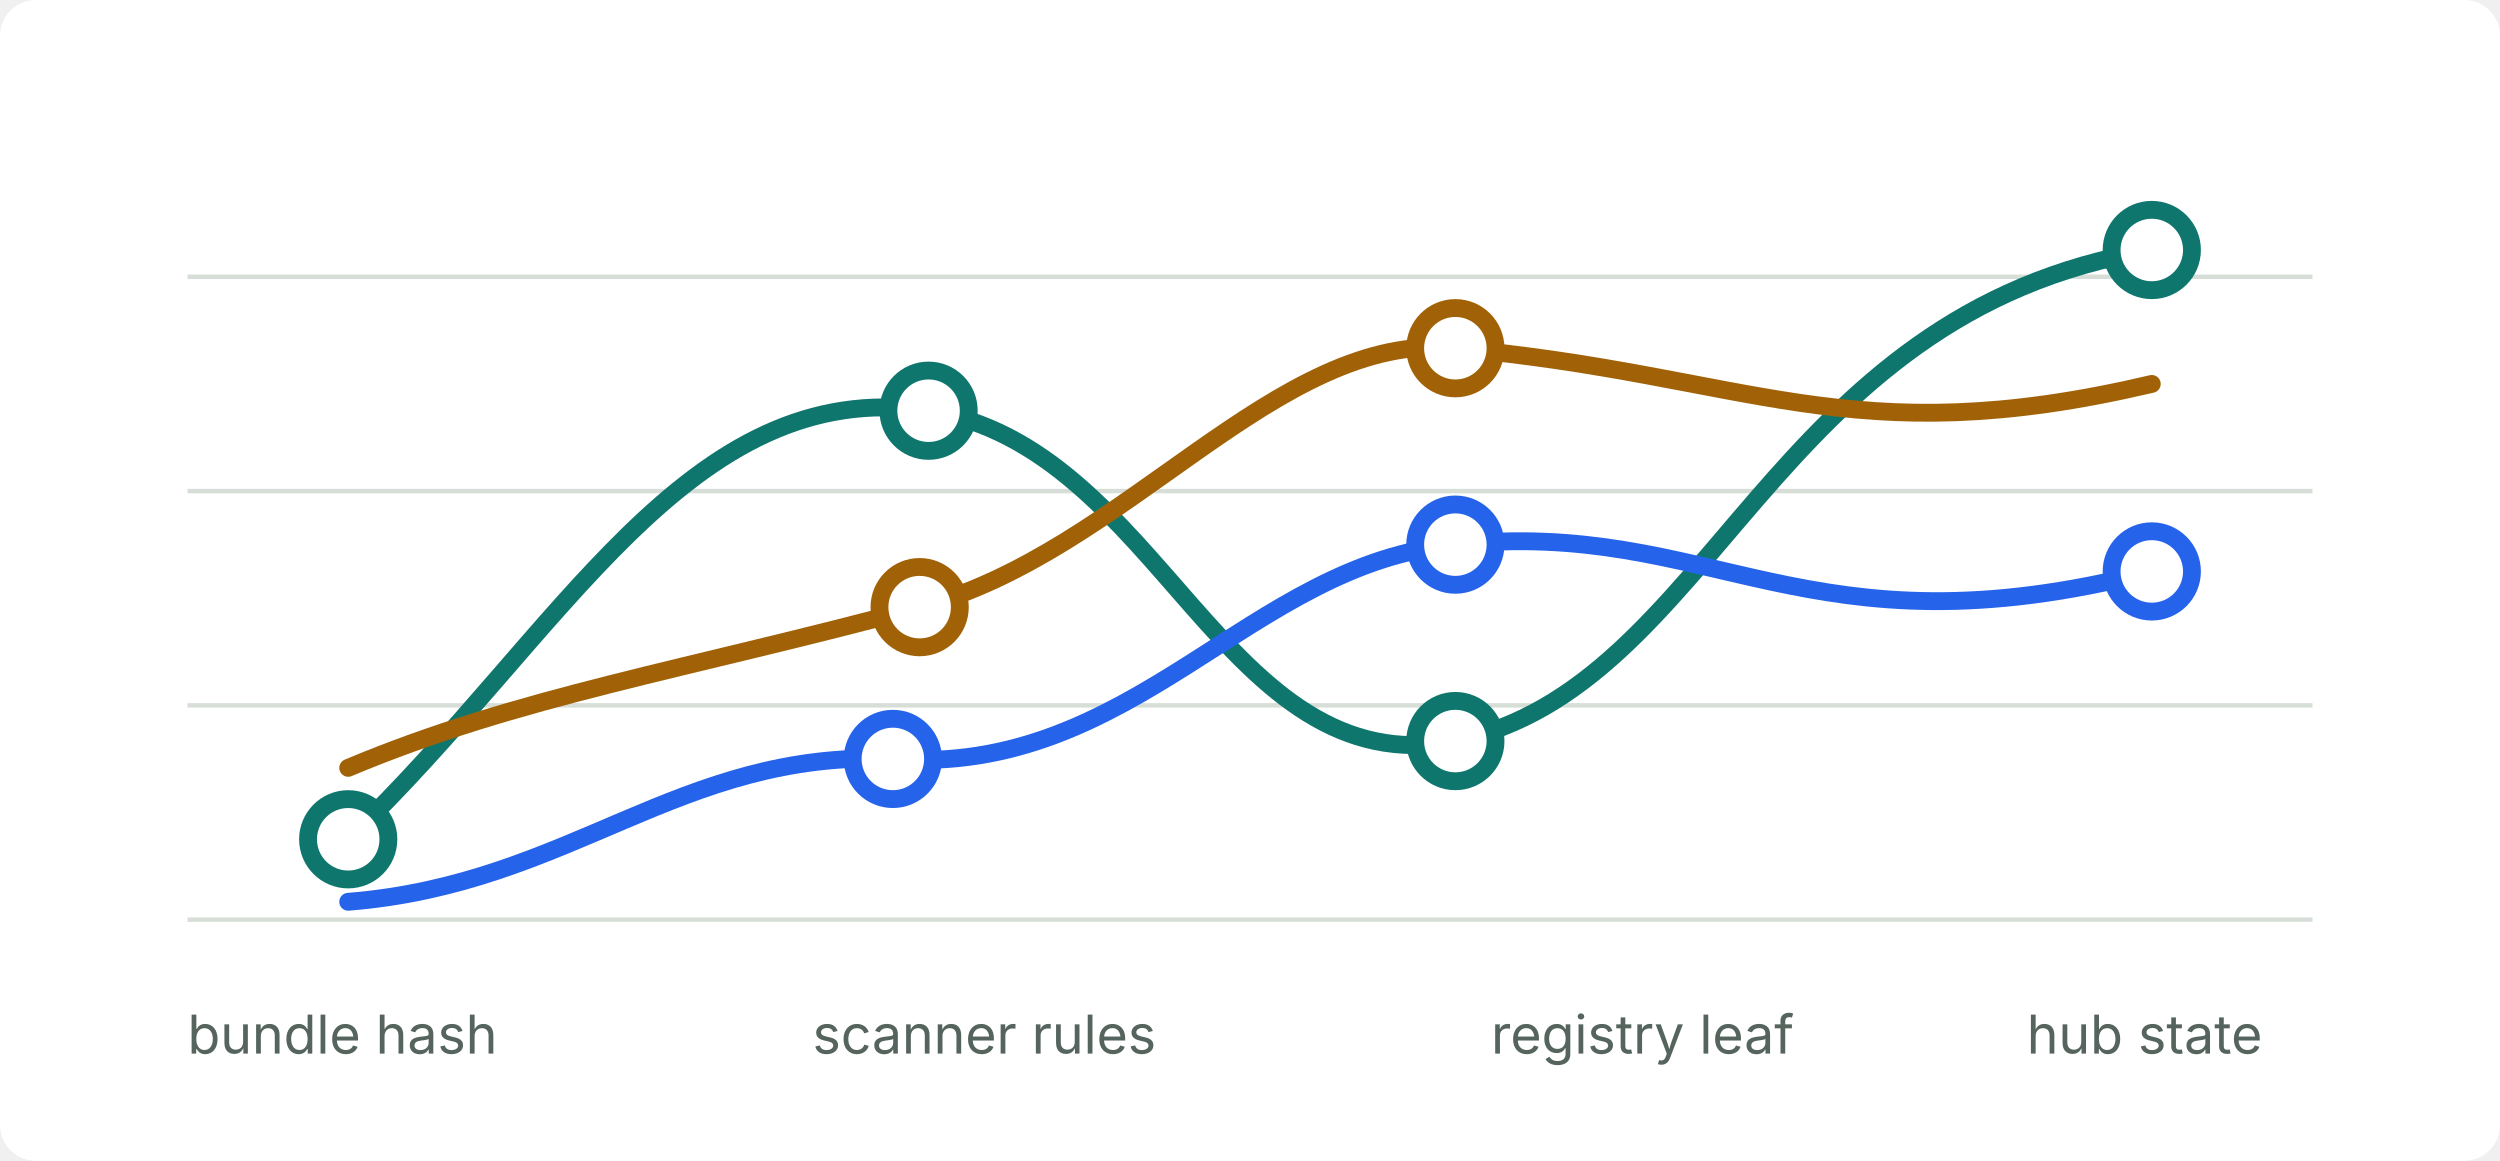
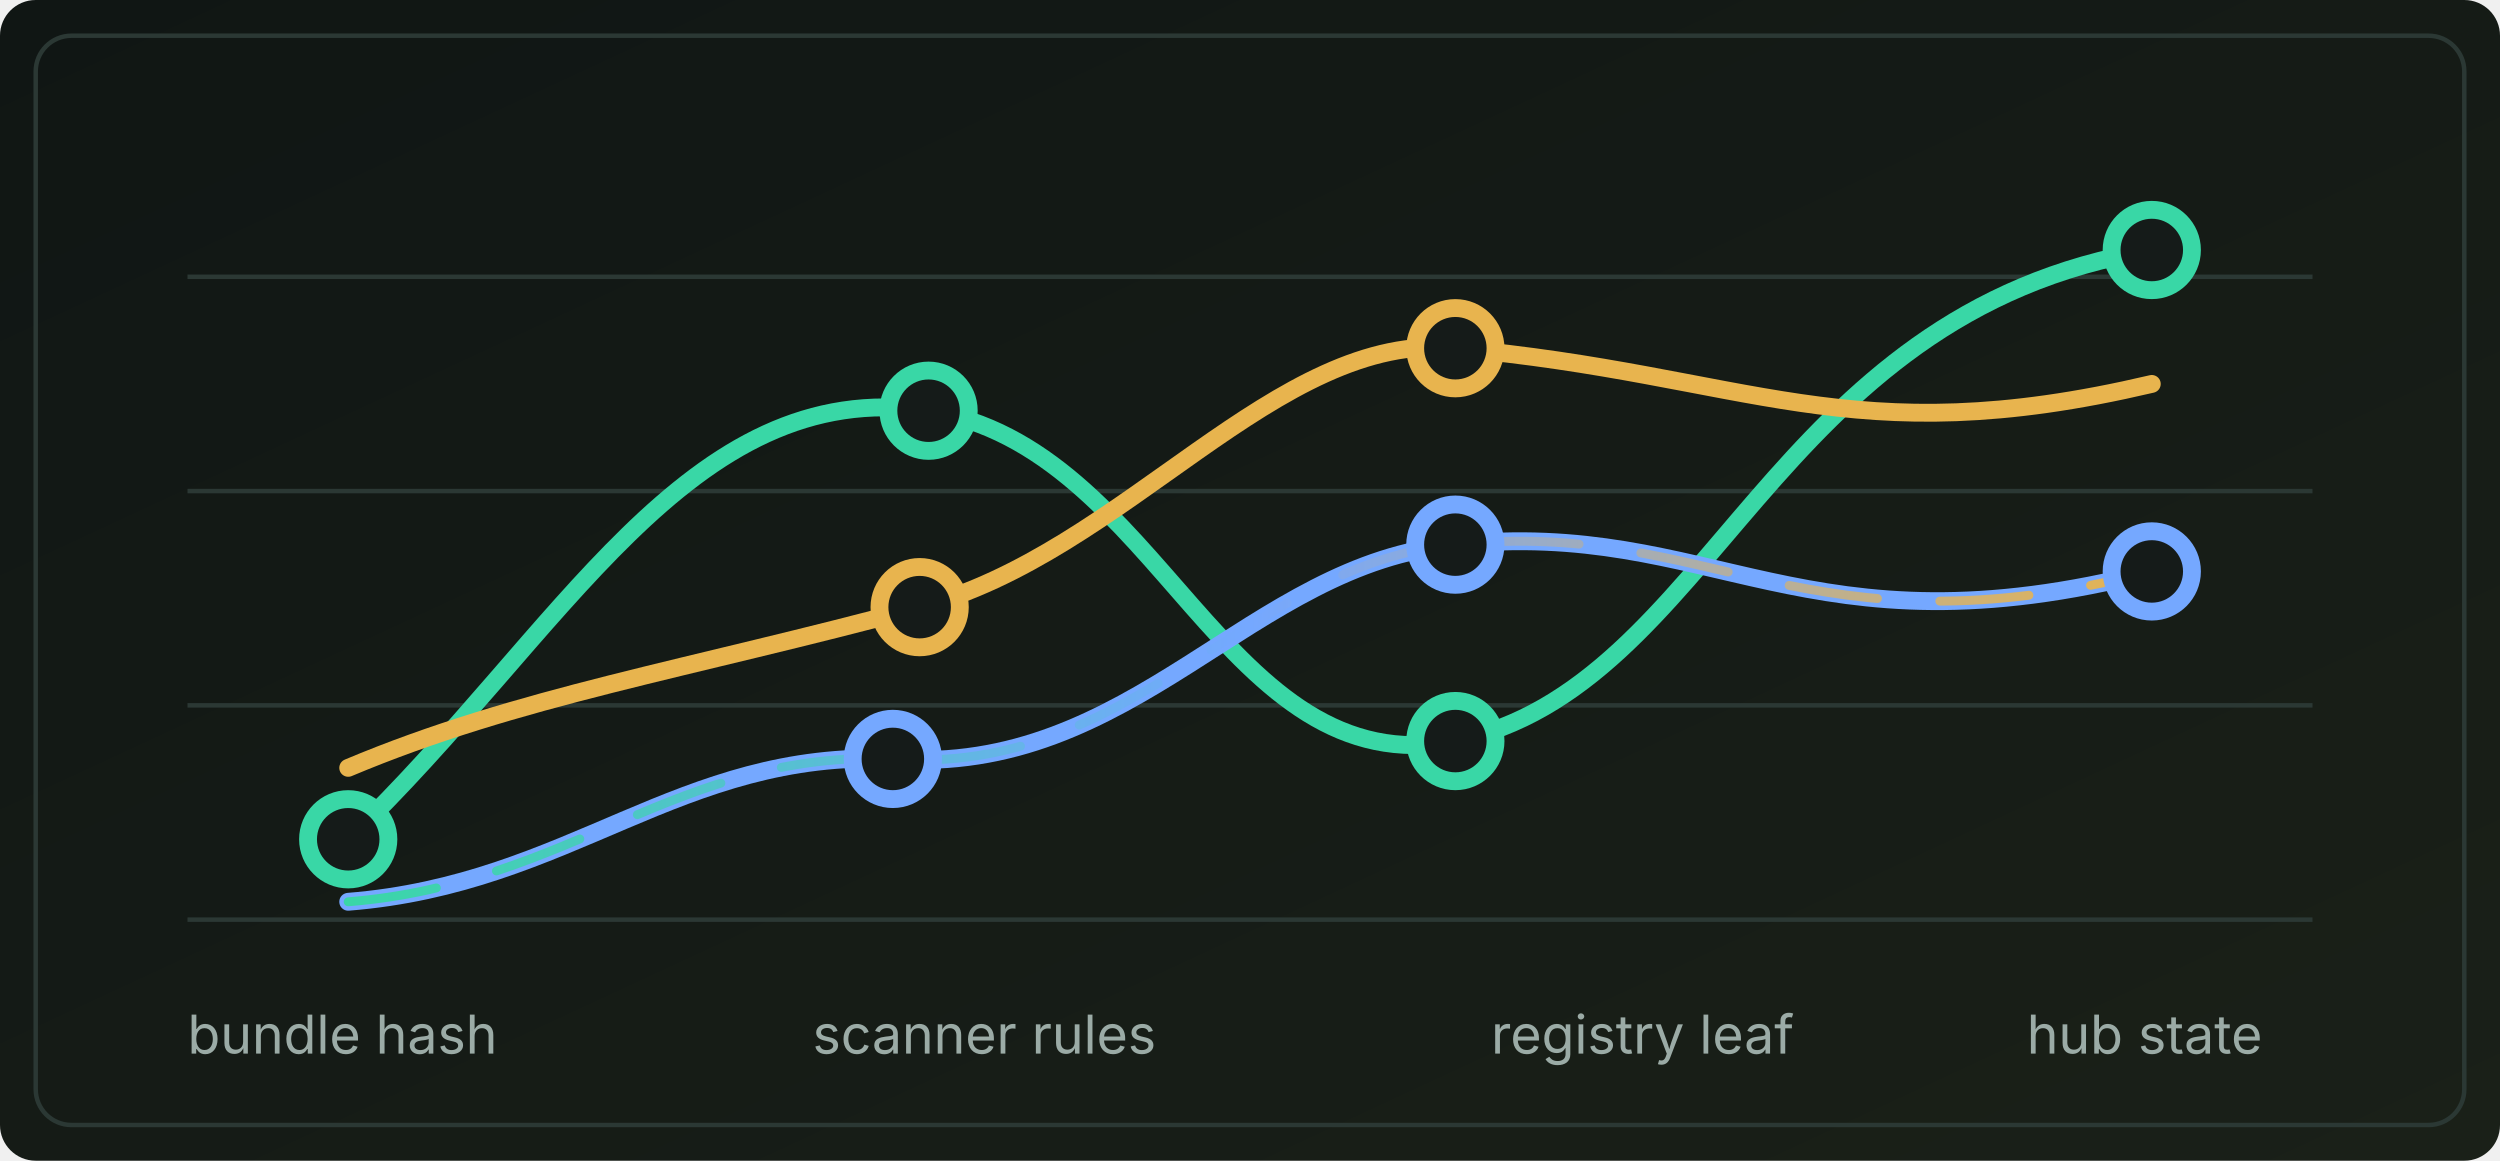
<svg xmlns="http://www.w3.org/2000/svg" viewBox="0 0 560 260" role="img" aria-label="Skill verification graph">
-   <rect width="560" height="260" rx="8" fill="#ffffff" />
-   <path d="M42 206H518" stroke="#d7ded7" stroke-width="1" />
-   <path d="M42 158H518" stroke="#d7ded7" stroke-width="1" />
-   <path d="M42 110H518" stroke="#d7ded7" stroke-width="1" />
-   <path d="M42 62H518" stroke="#d7ded7" stroke-width="1" />
-   <path d="M78 188C126 142 154 84 208 92C260 100 274 176 326 166C384 154 396 70 482 56" fill="none" stroke="#0f766e" stroke-width="4" stroke-linecap="round" />
-   <path d="M78 202C128 198 152 168 200 170C254 174 280 126 326 122C384 116 404 148 482 128" fill="none" stroke="#2563eb" stroke-width="4" stroke-linecap="round" />
-   <path d="M78 172C116 156 154 150 206 136C252 124 286 74 326 78C392 84 414 102 482 86" fill="none" stroke="#a16207" stroke-width="4" stroke-linecap="round" />
-   <g fill="#ffffff" stroke-width="4">
-     <circle cx="78" cy="188" r="9" stroke="#0f766e" />
-     <circle cx="208" cy="92" r="9" stroke="#0f766e" />
-     <circle cx="326" cy="166" r="9" stroke="#0f766e" />
-     <circle cx="482" cy="56" r="9" stroke="#0f766e" />
-     <circle cx="200" cy="170" r="9" stroke="#2563eb" />
-     <circle cx="326" cy="122" r="9" stroke="#2563eb" />
-     <circle cx="482" cy="128" r="9" stroke="#2563eb" />
-     <circle cx="206" cy="136" r="9" stroke="#a16207" />
-     <circle cx="326" cy="78" r="9" stroke="#a16207" />
+   <defs>
+     <linearGradient id="bg" x1="0" y1="0" x2="1" y2="1">
+       <stop offset="0%" stop-color="#101614" />
+       <stop offset="100%" stop-color="#1a2018" />
+     </linearGradient>
+     <linearGradient id="flow" x1="0" y1="0" x2="1" y2="0">
+       <stop offset="0%" stop-color="#39d7a6" />
+       <stop offset="50%" stop-color="#75a8ff" />
+       <stop offset="100%" stop-color="#e8b44e" />
+       <animateTransform attributeName="gradientTransform" type="translate" values="-0.2 0;0.2 0;-0.2 0" dur="6s" repeatCount="indefinite" />
+     </linearGradient>
+   </defs>
+   <rect width="560" height="260" rx="8" fill="url(#bg)" />
+   <g stroke="#2b3834" stroke-width="1">
+     <path d="M42 206H518" />
+     <path d="M42 158H518" />
+     <path d="M42 110H518" />
+     <path d="M42 62H518" />
  </g>
-   <g font-family="Inter, ui-sans-serif, system-ui, sans-serif" font-size="12" fill="#56645e">
+   <path d="M78 188C126 142 154 84 208 92C260 100 274 176 326 166C384 154 396 70 482 56" fill="none" stroke="#39d7a6" stroke-width="4" stroke-linecap="round" />
+   <path d="M78 202C128 198 152 168 200 170C254 174 280 126 326 122C384 116 404 148 482 128" fill="none" stroke="#75a8ff" stroke-width="4" stroke-linecap="round" />
+   <path d="M78 172C116 156 154 150 206 136C252 124 286 74 326 78C392 84 414 102 482 86" fill="none" stroke="#e8b44e" stroke-width="4" stroke-linecap="round" />
+   <path d="M78 202C128 198 152 168 200 170C254 174 280 126 326 122C384 116 404 148 482 128" fill="none" stroke="url(#flow)" stroke-width="2" stroke-linecap="round" stroke-dasharray="20 14">
+     <animate attributeName="stroke-dashoffset" values="0;-68" dur="4s" repeatCount="indefinite" />
+   </path>
+   <g fill="#151b19" stroke-width="4">
+     <circle cx="78" cy="188" r="9" stroke="#39d7a6" />
+     <circle cx="208" cy="92" r="9" stroke="#39d7a6" />
+     <circle cx="326" cy="166" r="9" stroke="#39d7a6" />
+     <circle cx="482" cy="56" r="9" stroke="#39d7a6" />
+     <circle cx="200" cy="170" r="9" stroke="#75a8ff" />
+     <circle cx="326" cy="122" r="9" stroke="#75a8ff" />
+     <circle cx="482" cy="128" r="9" stroke="#75a8ff" />
+     <circle cx="206" cy="136" r="9" stroke="#e8b44e" />
+     <circle cx="326" cy="78" r="9" stroke="#e8b44e" />
+   </g>
+   <g font-family="Inter, ui-sans-serif, system-ui, sans-serif" font-size="12" fill="#9baba6">
    <text x="42" y="236">bundle hash</text>
    <text x="182" y="236">scanner rules</text>
    <text x="334" y="236">registry leaf</text>
    <text x="454" y="236">hub state</text>
  </g>
+   <rect x="8" y="8" width="544" height="244" rx="8" fill="none" stroke="#2b3834" />
</svg>
